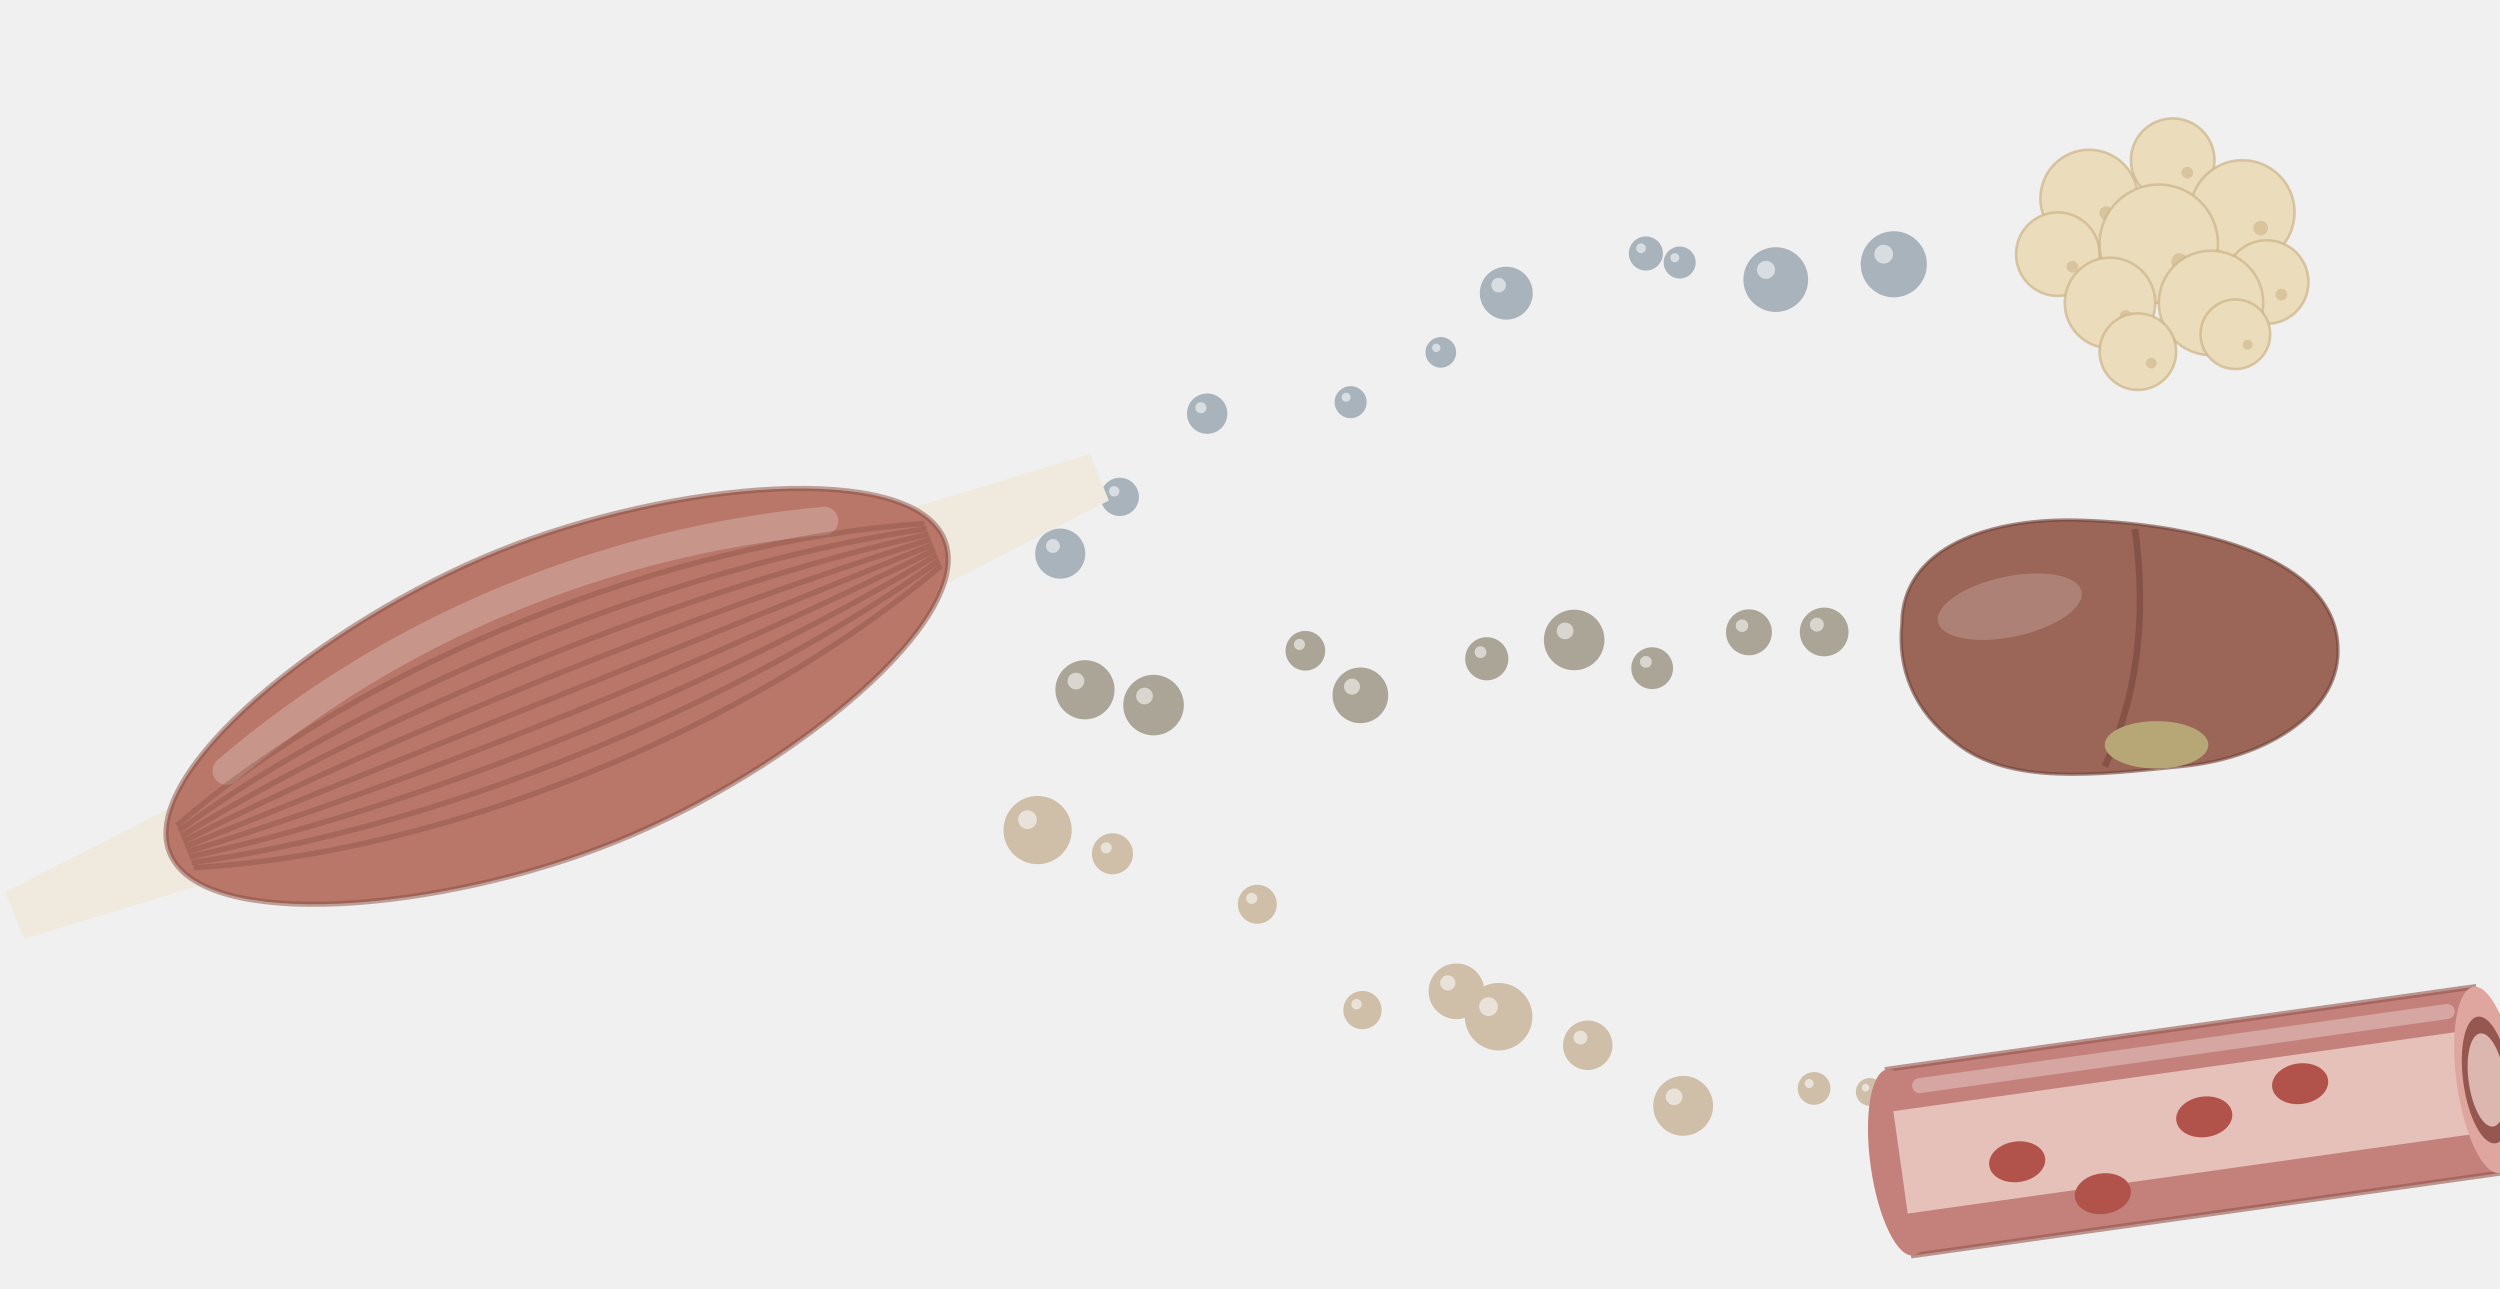
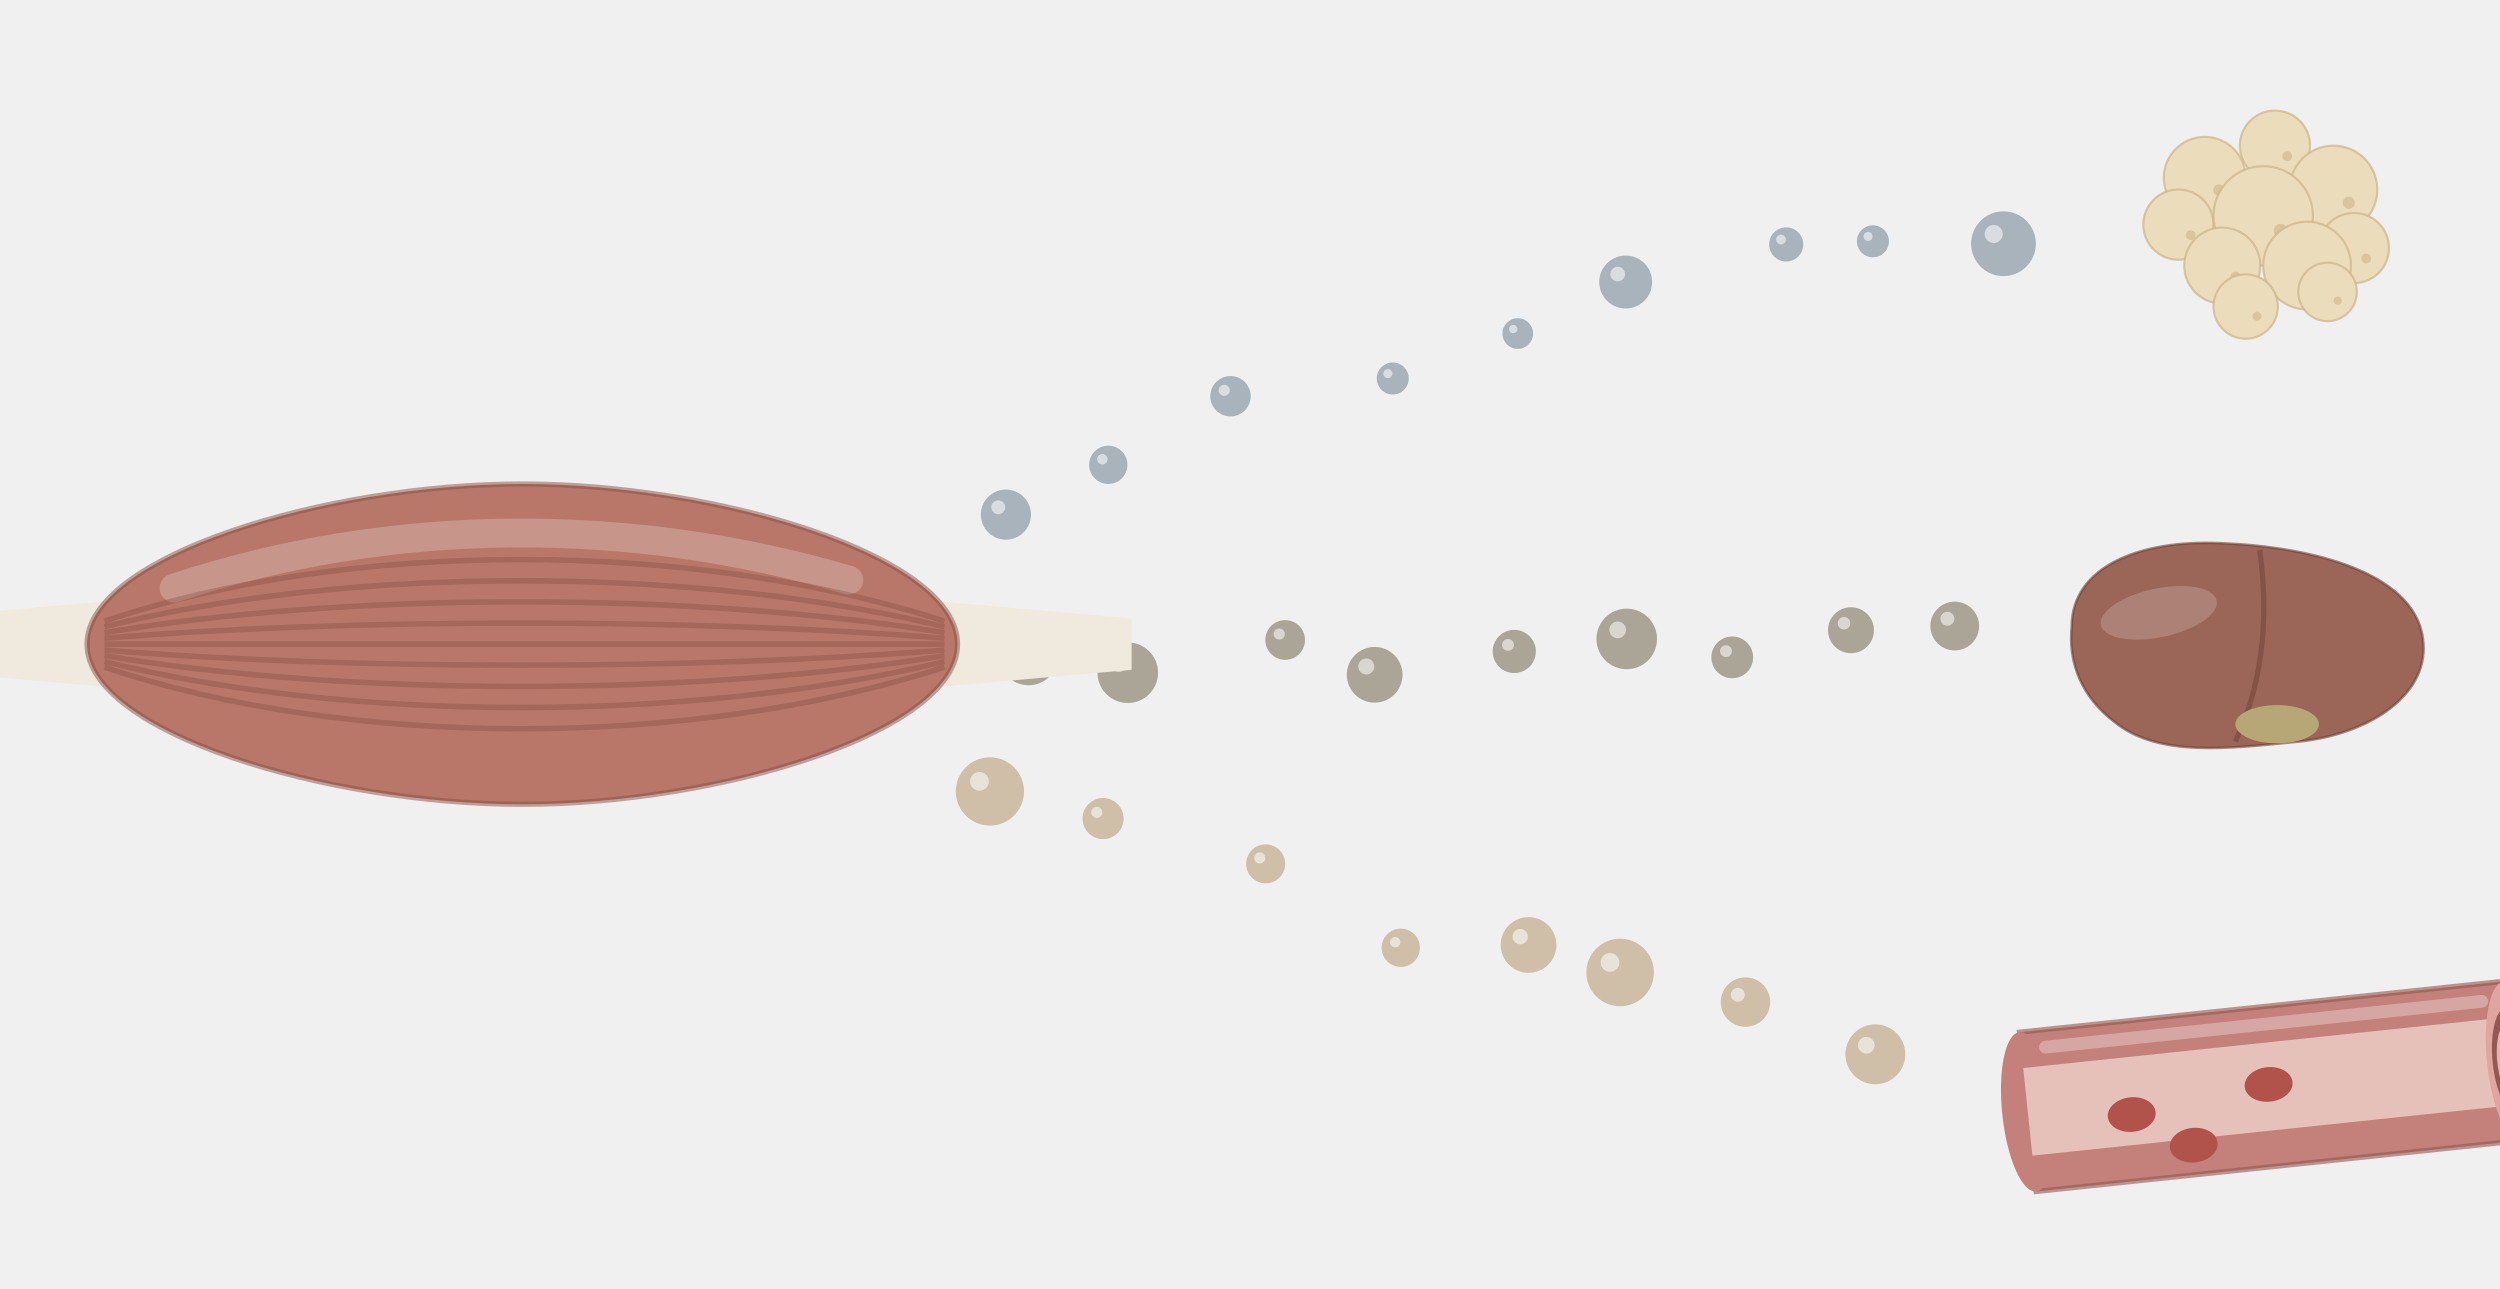
<svg xmlns="http://www.w3.org/2000/svg" viewBox="0 0 718 370" width="718" height="370">
  <defs>
    <linearGradient id="gMuscle" x1="0" y1="0" x2="0" y2="1">
      <stop offset="0" stop-color="#E0AE9F" />
      <stop offset="0.5" stop-color="#B9776A" />
      <stop offset="1" stop-color="#8A4F43" />
    </linearGradient>
    <linearGradient id="gMuted" x1="0" y1="0" x2="0" y2="1">
      <stop offset="0" stop-color="#DCC5B9" />
      <stop offset="0.5" stop-color="#CBAE9F" />
      <stop offset="1" stop-color="#A98B7D" />
    </linearGradient>
    <linearGradient id="gTendon" x1="0" y1="0" x2="1" y2="0">
      <stop offset="0" stop-color="#EFE9DE" />
      <stop offset="0.5" stop-color="#EFE9DE" />
      <stop offset="1" stop-color="#CFC5B4" />
    </linearGradient>
    <linearGradient id="gVessel" x1="0" y1="0" x2="0" y2="1">
      <stop offset="0" stop-color="#DEA69E" />
      <stop offset="0.5" stop-color="#C4807A" />
      <stop offset="1" stop-color="#95574F" />
    </linearGradient>
    <linearGradient id="gSkin" x1="0" y1="0" x2="0" y2="1">
      <stop offset="0" stop-color="#F3EAE0" />
      <stop offset="0.5" stop-color="#EBDFD2" />
      <stop offset="1" stop-color="#CDB9A6" />
    </linearGradient>
    <radialGradient id="gFat" cx="0.35" cy="0.3" r="0.8">
      <stop offset="0" stop-color="#F7EEDA" />
      <stop offset="0.55" stop-color="#EBDCBB" />
      <stop offset="1" stop-color="#CDB48A" />
    </radialGradient>
    <radialGradient id="gLiver" cx="0.3" cy="0.25" r="0.8">
      <stop offset="0" stop-color="#BC8575" />
      <stop offset="0.55" stop-color="#9B6557" />
      <stop offset="1" stop-color="#6E4036" />
    </radialGradient>
    <radialGradient id="gBrain" cx="0.35" cy="0.25" r="0.8">
      <stop offset="0" stop-color="#EDD9D0" />
      <stop offset="0.55" stop-color="#D9BBB0" />
      <stop offset="1" stop-color="#B38E85" />
    </radialGradient>
    <radialGradient id="gLumen" cx="0.5" cy="0.5" r="0.8">
      <stop offset="0" stop-color="#E9C8C0" />
      <stop offset="0.55" stop-color="#95574F" />
      <stop offset="1" stop-color="#95574F" />
    </radialGradient>
    <radialGradient id="gRbc" cx="0.4" cy="0.4" r="0.8">
      <stop offset="0" stop-color="#D27B72" />
      <stop offset="0.55" stop-color="#B2534B" />
      <stop offset="1" stop-color="#B2534B" />
    </radialGradient>
    <radialGradient id="gMito" cx="0.35" cy="0.3" r="0.8">
      <stop offset="0" stop-color="#E8CFBF" />
      <stop offset="0.55" stop-color="#CDA893" />
      <stop offset="1" stop-color="#8E5A4C" />
    </radialGradient>
    <radialGradient id="gMol1" cx="0.35" cy="0.3" r="0.8">
      <stop offset="0" stop-color="#F4F1EB" />
      <stop offset="0.55" stop-color="#A9B3BC" />
      <stop offset="1" stop-color="#7F8B95" />
    </radialGradient>
    <radialGradient id="gMol2" cx="0.35" cy="0.3" r="0.8">
      <stop offset="0" stop-color="#F4F1EB" />
      <stop offset="0.55" stop-color="#ABA597" />
      <stop offset="1" stop-color="#827C70" />
    </radialGradient>
    <radialGradient id="gMol3" cx="0.35" cy="0.3" r="0.8">
      <stop offset="0" stop-color="#F4F1EB" />
      <stop offset="0.55" stop-color="#CFBEA8" />
      <stop offset="1" stop-color="#A28F77" />
    </radialGradient>
    <radialGradient id="gSat" cx="0.35" cy="0.3" r="0.8">
      <stop offset="0" stop-color="#D8CFE0" />
      <stop offset="0.55" stop-color="#9C8FA8" />
      <stop offset="1" stop-color="#6F6380" />
    </radialGradient>
    <filter id="shadow" x="-20%" y="-20%" width="140%" height="160%">
      <feDropShadow dx="0" dy="10" stdDeviation="10" flood-color="#362D28" flood-opacity="0.14" />
    </filter>
    <filter id="soft" x="-20%" y="-20%" width="140%" height="160%">
      <feDropShadow dx="0" dy="4" stdDeviation="4" flood-color="#362D28" flood-opacity="0.10" />
    </filter>
  </defs>
  <g>
-     <circle cx="304.5" cy="159.0" r="7.2" fill="#A9B3BC" />
-     <circle cx="302.4" cy="156.8" r="2.0" fill="#fff" opacity="0.55" />
-     <circle cx="321.6" cy="142.7" r="5.5" fill="#A9B3BC" />
-     <circle cx="320.0" cy="141.1" r="1.5" fill="#fff" opacity="0.55" />
-     <circle cx="346.7" cy="118.8" r="5.8" fill="#A9B3BC" />
-     <circle cx="344.9" cy="117.1" r="1.6" fill="#fff" opacity="0.55" />
-     <circle cx="387.9" cy="115.5" r="4.6" fill="#A9B3BC" />
-     <circle cx="386.6" cy="114.1" r="1.3" fill="#fff" opacity="0.55" />
-     <circle cx="413.8" cy="101.2" r="4.4" fill="#A9B3BC" />
-     <circle cx="412.5" cy="99.9" r="1.2" fill="#fff" opacity="0.55" />
-     <circle cx="432.6" cy="84.2" r="7.6" fill="#A9B3BC" />
-     <circle cx="430.4" cy="81.9" r="2.1" fill="#fff" opacity="0.55" />
-     <circle cx="472.7" cy="72.8" r="4.9" fill="#A9B3BC" />
-     <circle cx="471.3" cy="71.3" r="1.4" fill="#fff" opacity="0.55" />
-     <circle cx="482.4" cy="75.4" r="4.6" fill="#A9B3BC" />
-     <circle cx="481.0" cy="74.0" r="1.3" fill="#fff" opacity="0.55" />
-     <circle cx="510.0" cy="80.3" r="9.3" fill="#A9B3BC" />
-     <circle cx="507.2" cy="77.5" r="2.6" fill="#fff" opacity="0.55" />
-     <circle cx="543.9" cy="75.9" r="9.5" fill="#A9B3BC" />
-     <circle cx="541.0" cy="73.0" r="2.7" fill="#fff" opacity="0.55" />
+     <circle cx="288.9" cy="147.8" r="7.2" fill="#A9B3BC" />
+     <circle cx="286.7" cy="145.7" r="2.0" fill="#fff" opacity="0.55" />
+     <circle cx="318.3" cy="133.5" r="5.5" fill="#A9B3BC" />
+     <circle cx="316.6" cy="131.9" r="1.5" fill="#fff" opacity="0.55" />
+     <circle cx="353.4" cy="113.8" r="5.8" fill="#A9B3BC" />
+     <circle cx="351.6" cy="112.1" r="1.6" fill="#fff" opacity="0.55" />
+     <circle cx="400.0" cy="108.7" r="4.6" fill="#A9B3BC" />
+     <circle cx="398.6" cy="107.3" r="1.3" fill="#fff" opacity="0.55" />
+     <circle cx="435.9" cy="95.8" r="4.4" fill="#A9B3BC" />
+     <circle cx="434.6" cy="94.5" r="1.2" fill="#fff" opacity="0.55" />
+     <circle cx="466.9" cy="81.0" r="7.6" fill="#A9B3BC" />
+     <circle cx="464.6" cy="78.7" r="2.1" fill="#fff" opacity="0.55" />
+     <circle cx="513.0" cy="70.2" r="4.9" fill="#A9B3BC" />
+     <circle cx="511.5" cy="68.8" r="1.4" fill="#fff" opacity="0.55" />
+     <circle cx="537.9" cy="69.3" r="4.6" fill="#A9B3BC" />
+     <circle cx="536.5" cy="67.9" r="1.3" fill="#fff" opacity="0.55" />
+     <circle cx="575.4" cy="70.0" r="9.3" fill="#A9B3BC" />
+     <circle cx="572.6" cy="67.2" r="2.6" fill="#fff" opacity="0.55" />
  </g>
  <g>
-     <circle cx="311.6" cy="198.1" r="8.5" fill="#ABA597" />
-     <circle cx="309.0" cy="195.6" r="2.4" fill="#fff" opacity="0.55" />
-     <circle cx="331.3" cy="202.5" r="8.7" fill="#ABA597" />
-     <circle cx="328.7" cy="199.9" r="2.4" fill="#fff" opacity="0.55" />
-     <circle cx="374.9" cy="186.9" r="5.7" fill="#ABA597" />
-     <circle cx="373.2" cy="185.1" r="1.6" fill="#fff" opacity="0.55" />
-     <circle cx="390.7" cy="199.7" r="8.0" fill="#ABA597" />
-     <circle cx="388.3" cy="197.2" r="2.3" fill="#fff" opacity="0.55" />
-     <circle cx="427.0" cy="189.2" r="6.2" fill="#ABA597" />
-     <circle cx="425.2" cy="187.3" r="1.7" fill="#fff" opacity="0.55" />
-     <circle cx="452.1" cy="183.8" r="8.7" fill="#ABA597" />
-     <circle cx="449.5" cy="181.2" r="2.4" fill="#fff" opacity="0.55" />
-     <circle cx="474.5" cy="191.9" r="6.0" fill="#ABA597" />
-     <circle cx="472.7" cy="190.1" r="1.7" fill="#fff" opacity="0.55" />
-     <circle cx="502.3" cy="181.6" r="6.6" fill="#ABA597" />
-     <circle cx="500.3" cy="179.7" r="1.8" fill="#fff" opacity="0.55" />
-     <circle cx="523.9" cy="181.5" r="7.0" fill="#ABA597" />
-     <circle cx="521.8" cy="179.4" r="2.0" fill="#fff" opacity="0.55" />
+     <circle cx="295.4" cy="188.3" r="8.5" fill="#ABA597" />
+     <circle cx="292.9" cy="185.8" r="2.4" fill="#fff" opacity="0.55" />
+     <circle cx="323.9" cy="193.2" r="8.7" fill="#ABA597" />
+     <circle cx="321.3" cy="190.6" r="2.4" fill="#fff" opacity="0.55" />
+     <circle cx="369.1" cy="183.8" r="5.7" fill="#ABA597" />
+     <circle cx="367.4" cy="182.1" r="1.6" fill="#fff" opacity="0.55" />
+     <circle cx="394.8" cy="193.8" r="8.0" fill="#ABA597" />
+     <circle cx="392.4" cy="191.4" r="2.3" fill="#fff" opacity="0.55" />
+     <circle cx="434.9" cy="187.1" r="6.2" fill="#ABA597" />
+     <circle cx="433.1" cy="185.2" r="1.7" fill="#fff" opacity="0.55" />
+     <circle cx="467.2" cy="183.5" r="8.7" fill="#ABA597" />
+     <circle cx="464.6" cy="180.9" r="2.4" fill="#fff" opacity="0.55" />
+     <circle cx="497.5" cy="188.8" r="6.0" fill="#ABA597" />
+     <circle cx="495.7" cy="187.0" r="1.7" fill="#fff" opacity="0.55" />
+     <circle cx="531.6" cy="181.0" r="6.6" fill="#ABA597" />
+     <circle cx="529.6" cy="179.0" r="1.8" fill="#fff" opacity="0.55" />
+     <circle cx="561.4" cy="179.8" r="7.0" fill="#ABA597" />
+     <circle cx="559.3" cy="177.7" r="2.0" fill="#fff" opacity="0.55" />
  </g>
  <g>
-     <circle cx="298.0" cy="238.4" r="9.8" fill="#CFBEA8" />
-     <circle cx="295.1" cy="235.4" r="2.7" fill="#fff" opacity="0.55" />
-     <circle cx="319.5" cy="245.2" r="5.9" fill="#CFBEA8" />
-     <circle cx="317.7" cy="243.5" r="1.6" fill="#fff" opacity="0.55" />
-     <circle cx="361.1" cy="259.7" r="5.6" fill="#CFBEA8" />
-     <circle cx="359.5" cy="258.0" r="1.6" fill="#fff" opacity="0.55" />
-     <circle cx="391.3" cy="290.1" r="5.5" fill="#CFBEA8" />
-     <circle cx="389.6" cy="288.4" r="1.5" fill="#fff" opacity="0.55" />
-     <circle cx="418.3" cy="284.7" r="8.0" fill="#CFBEA8" />
-     <circle cx="415.8" cy="282.3" r="2.2" fill="#fff" opacity="0.55" />
-     <circle cx="430.4" cy="292.0" r="9.7" fill="#CFBEA8" />
-     <circle cx="427.5" cy="289.1" r="2.7" fill="#fff" opacity="0.55" />
-     <circle cx="456.0" cy="300.2" r="7.1" fill="#CFBEA8" />
-     <circle cx="453.9" cy="298.0" r="2.0" fill="#fff" opacity="0.55" />
-     <circle cx="483.4" cy="317.6" r="8.6" fill="#CFBEA8" />
-     <circle cx="480.8" cy="315.0" r="2.4" fill="#fff" opacity="0.55" />
-     <circle cx="521.0" cy="312.6" r="4.7" fill="#CFBEA8" />
-     <circle cx="519.6" cy="311.2" r="1.3" fill="#fff" opacity="0.55" />
-     <circle cx="537.0" cy="313.6" r="4.0" fill="#CFBEA8" />
-     <circle cx="535.8" cy="312.4" r="1.1" fill="#fff" opacity="0.55" />
-   </g>
-   <g transform="translate(620 70) rotate(0) scale(1)">
-     <g transform="scale(0.5)">
+     <circle cx="284.3" cy="227.3" r="9.8" fill="#CFBEA8" />
+     <circle cx="281.3" cy="224.4" r="2.7" fill="#fff" opacity="0.55" />
+     <circle cx="316.8" cy="235.1" r="5.9" fill="#CFBEA8" />
+     <circle cx="315.0" cy="233.3" r="1.6" fill="#fff" opacity="0.55" />
+     <circle cx="363.5" cy="248.1" r="5.6" fill="#CFBEA8" />
+     <circle cx="361.8" cy="246.4" r="1.6" fill="#fff" opacity="0.55" />
+     <circle cx="402.3" cy="272.2" r="5.5" fill="#CFBEA8" />
+     <circle cx="400.7" cy="270.6" r="1.5" fill="#fff" opacity="0.55" />
+     <circle cx="439.0" cy="271.4" r="8.0" fill="#CFBEA8" />
+     <circle cx="436.6" cy="269.0" r="2.2" fill="#fff" opacity="0.55" />
+     <circle cx="465.3" cy="279.3" r="9.7" fill="#CFBEA8" />
+     <circle cx="462.4" cy="276.4" r="2.7" fill="#fff" opacity="0.55" />
+     <circle cx="501.3" cy="287.8" r="7.1" fill="#CFBEA8" />
+     <circle cx="499.1" cy="285.7" r="2.0" fill="#fff" opacity="0.55" />
+     <circle cx="538.6" cy="302.8" r="8.6" fill="#CFBEA8" />
+     <circle cx="536.0" cy="300.2" r="2.4" fill="#fff" opacity="0.55" />
+     <circle cx="583.1" cy="302.1" r="4.7" fill="#CFBEA8" />
+     <circle cx="581.7" cy="300.7" r="1.3" fill="#fff" opacity="0.55" />
+   </g>
+   <g transform="translate(650 62) rotate(0) scale(1)">
+     <g transform="scale(0.42)">
      <circle cx="8" cy="-48" r="24" fill="#EBDCBB" stroke="#CDB48A" stroke-opacity="0.7" stroke-width="1.5" />
      <circle cx="16.4" cy="-40.8" r="3.36" fill="#CDB48A" opacity="0.6" />
      <circle cx="-40" cy="-26" r="28" fill="#EBDCBB" stroke="#CDB48A" stroke-opacity="0.7" stroke-width="1.5" />
      <circle cx="-30.2" cy="-17.6" r="3.92" fill="#CDB48A" opacity="0.6" />
      <circle cx="48" cy="-18" r="30" fill="#EBDCBB" stroke="#CDB48A" stroke-opacity="0.7" stroke-width="1.5" />
      <circle cx="58.5" cy="-9" r="4.2" fill="#CDB48A" opacity="0.6" />
      <circle cx="-58" cy="6" r="24" fill="#EBDCBB" stroke="#CDB48A" stroke-opacity="0.7" stroke-width="1.5" />
      <circle cx="-49.6" cy="13.2" r="3.36" fill="#CDB48A" opacity="0.6" />
      <circle cx="62" cy="22" r="24" fill="#EBDCBB" stroke="#CDB48A" stroke-opacity="0.7" stroke-width="1.5" />
      <circle cx="70.4" cy="29.2" r="3.36" fill="#CDB48A" opacity="0.6" />
      <circle cx="0" cy="0" r="34" fill="#EBDCBB" stroke="#CDB48A" stroke-opacity="0.7" stroke-width="1.5" />
      <circle cx="11.9" cy="10.2" r="4.76" fill="#CDB48A" opacity="0.6" />
      <circle cx="-28" cy="34" r="26" fill="#EBDCBB" stroke="#CDB48A" stroke-opacity="0.7" stroke-width="1.5" />
      <circle cx="-18.9" cy="41.8" r="3.64" fill="#CDB48A" opacity="0.6" />
      <circle cx="30" cy="34" r="30" fill="#EBDCBB" stroke="#CDB48A" stroke-opacity="0.7" stroke-width="1.5" />
      <circle cx="40.5" cy="43" r="4.2" fill="#CDB48A" opacity="0.6" />
      <circle cx="-12" cy="62" r="22" fill="#EBDCBB" stroke="#CDB48A" stroke-opacity="0.7" stroke-width="1.5" />
      <circle cx="-4.3" cy="68.6" r="3.08" fill="#CDB48A" opacity="0.6" />
      <circle cx="44" cy="52" r="20" fill="#EBDCBB" stroke="#CDB48A" stroke-opacity="0.7" stroke-width="1.5" />
      <circle cx="51" cy="58" r="2.8" fill="#CDB48A" opacity="0.6" />
    </g>
  </g>
-   <g transform="translate(540 142) rotate(0) scale(0.62)">
+   <g transform="translate(590 150) rotate(0) scale(0.5)">
    <g>
      <path d="M10,60 C10,25 50,10 95,12 C150,14 210,30 212,70 C214,100 180,122 140,126 C100,130 60,135 35,115 C15,100 8,80 10,60 Z" fill="#9B6557" stroke="#6E4036" stroke-opacity="0.6" stroke-width="1.5" />
      <path d="M118,16 C124,60 118,96 104,126" fill="none" stroke="#6E4036" stroke-opacity="0.5" stroke-width="3" />
      <ellipse cx="60" cy="52" rx="34" ry="14" fill="#fff" opacity="0.18" transform="rotate(-12 60 52)" />
      <ellipse cx="128" cy="116" rx="24" ry="11" fill="#B7A676" />
    </g>
  </g>
-   <g transform="translate(630 322) rotate(-8) scale(1)">
+   <g transform="translate(652 312) rotate(-6) scale(1)">
    <g>
-       <path d="M-85,-27 L85,-27 L85,27 L-85,27 Z" fill="#C4807A" stroke="#95574F" stroke-opacity="0.6" stroke-width="1.5" />
-       <ellipse cx="-85" cy="0" rx="8.64" ry="27" fill="#C4807A" />
-       <path d="M-85,-14.85 L85,-14.85 L85,14.85 L-85,14.85 Z" fill="#E9C8C0" opacity="0.9" />
-       <g transform="translate(-51.8 4.5)">
-         <ellipse rx="8.1" ry="5.832" fill="#B2534B" />
-         <ellipse rx="3.645" ry="2.43" fill="#B2534B" opacity="0.8" />
+       <path d="M-70,-23 L70,-23 L70,23 L-70,23 Z" fill="#C4807A" stroke="#95574F" stroke-opacity="0.6" stroke-width="1.5" />
+       <ellipse cx="-70" cy="0" rx="7.36" ry="23" fill="#C4807A" />
+       <path d="M-70,-12.65 L70,-12.65 L70,12.65 L-70,12.65 Z" fill="#E9C8C0" opacity="0.9" />
+       <g transform="translate(-40.4 3.9)">
+         <ellipse rx="6.9" ry="4.968" fill="#B2534B" />
+         <ellipse rx="3.105" ry="2.07" fill="#B2534B" opacity="0.8" />
      </g>
-       <g transform="translate(3.2 -0.8)">
-         <ellipse rx="8.1" ry="5.832" fill="#B2534B" />
-         <ellipse rx="3.645" ry="2.43" fill="#B2534B" opacity="0.8" />
+       <g transform="translate(-0.4 -0.6)">
+         <ellipse rx="6.9" ry="4.968" fill="#B2534B" />
+         <ellipse rx="3.105" ry="2.07" fill="#B2534B" opacity="0.8" />
      </g>
-       <g transform="translate(-28.7 17.0)">
-         <ellipse rx="8.1" ry="5.832" fill="#B2534B" />
-         <ellipse rx="3.645" ry="2.43" fill="#B2534B" opacity="0.8" />
+       <g transform="translate(-23.6 14.5)">
+         <ellipse rx="6.9" ry="4.968" fill="#B2534B" />
+         <ellipse rx="3.105" ry="2.07" fill="#B2534B" opacity="0.8" />
      </g>
-       <g transform="translate(31.8 -6.4)">
-         <ellipse rx="8.1" ry="5.832" fill="#B2534B" />
-         <ellipse rx="3.645" ry="2.43" fill="#B2534B" opacity="0.8" />
-       </g>
-       <ellipse cx="85" cy="0" rx="8.64" ry="27" fill="#DEA69E" />
-       <ellipse cx="85" cy="0" rx="6.739" ry="18.36" fill="#95574F" />
-       <ellipse cx="85" cy="0" rx="5.184" ry="13.5" fill="#E9C8C0" opacity="0.85" />
-       <path d="M-76.5,-21.06 L76.5,-21.06" stroke="#fff" stroke-opacity="0.3" stroke-width="4.32" stroke-linecap="round" />
-     </g>
-   </g>
-   <g transform="translate(160 200) rotate(-22) scale(1)">
+       <ellipse cx="70" cy="0" rx="7.36" ry="23" fill="#DEA69E" />
+       <ellipse cx="70" cy="0" rx="5.741" ry="15.64" fill="#95574F" />
+       <ellipse cx="70" cy="0" rx="4.416" ry="11.5" fill="#E9C8C0" opacity="0.85" />
+       <path d="M-63,-17.94 L63,-17.94" stroke="#fff" stroke-opacity="0.3" stroke-width="3.68" stroke-linecap="round" />
+     </g>
+   </g>
+   <g transform="translate(150 185) rotate(0) scale(1)">
    <g>
-       <path d="M-108,-12.6 L-168,-7.2 L-168,7.2 L-108,12.6 Z" fill="#EFE9DE" />
-       <path d="M108,-12.6 L168,-7.2 L168,7.2 L108,12.6 Z" fill="#EFE9DE" />
-       <path d="M-120,0 C-120,-24.75 -54,-45 0,-45 C54,-45 120,-24.75 120,0 C120,24.75 54,45 0,45 C-54,45 -120,24.75 -120,0 Z" fill="#B9776A" stroke="#8A4F43" stroke-opacity="0.5" stroke-width="1.5" />
-       <path d="M-96,-15.75 C-36,-36 30,-36 90,-18" fill="none" stroke="#fff" stroke-opacity="0.22" stroke-width="8.1" stroke-linecap="round" />
-       <path d="M-115.2,-6.5 C-48,-29.5 46.56,-29.5 116.4,-6.5" fill="none" stroke="#7A4539" stroke-opacity="0.32" stroke-width="1.6" />
-       <path d="M-115.2,-4.9 C-48,-22.1 46.56,-22.1 116.4,-4.9" fill="none" stroke="#7A4539" stroke-opacity="0.32" stroke-width="1.6" />
-       <path d="M-115.2,-3.2 C-48,-14.8 46.56,-14.8 116.4,-3.2" fill="none" stroke="#7A4539" stroke-opacity="0.32" stroke-width="1.6" />
-       <path d="M-115.2,-1.6 C-48,-7.4 46.56,-7.4 116.4,-1.6" fill="none" stroke="#7A4539" stroke-opacity="0.32" stroke-width="1.6" />
-       <path d="M-115.2,0.0 C-48,0.0 46.56,0.0 116.4,0.0" fill="none" stroke="#7A4539" stroke-opacity="0.32" stroke-width="1.6" />
-       <path d="M-115.2,1.6 C-48,7.4 46.56,7.4 116.4,1.6" fill="none" stroke="#7A4539" stroke-opacity="0.32" stroke-width="1.6" />
-       <path d="M-115.2,3.2 C-48,14.8 46.56,14.8 116.4,3.2" fill="none" stroke="#7A4539" stroke-opacity="0.32" stroke-width="1.6" />
-       <path d="M-115.2,4.9 C-48,22.1 46.56,22.1 116.4,4.9" fill="none" stroke="#7A4539" stroke-opacity="0.32" stroke-width="1.6" />
-       <path d="M-115.2,6.5 C-48,29.5 46.56,29.5 116.4,6.5" fill="none" stroke="#7A4539" stroke-opacity="0.32" stroke-width="1.6" />
+       <path d="M-113,-12.88 L-175,-7.36 L-175,7.36 L-113,12.88 Z" fill="#EFE9DE" />
+       <path d="M113,-12.88 L175,-7.36 L175,7.36 L113,12.88 Z" fill="#EFE9DE" />
+       <path d="M-125,0 C-125,-25.3 -56.25,-46 0,-46 C56.25,-46 125,-25.3 125,0 C125,25.3 56.25,46 0,46 C-56.25,46 -125,25.3 -125,0 Z" fill="#B9776A" stroke="#8A4F43" stroke-opacity="0.5" stroke-width="1.5" />
+       <path d="M-100,-16.1 C-37.5,-36.8 31.25,-36.8 93.75,-18.4" fill="none" stroke="#fff" stroke-opacity="0.22" stroke-width="8.28" stroke-linecap="round" />
+       <path d="M-120,-6.6 C-50,-30.2 48.5,-30.2 121.25,-6.6" fill="none" stroke="#7A4539" stroke-opacity="0.32" stroke-width="1.6" />
+       <path d="M-120,-5.0 C-50,-22.6 48.5,-22.6 121.25,-5.0" fill="none" stroke="#7A4539" stroke-opacity="0.32" stroke-width="1.6" />
+       <path d="M-120,-3.3 C-50,-15.1 48.5,-15.1 121.25,-3.3" fill="none" stroke="#7A4539" stroke-opacity="0.32" stroke-width="1.6" />
+       <path d="M-120,-1.7 C-50,-7.5 48.5,-7.5 121.25,-1.7" fill="none" stroke="#7A4539" stroke-opacity="0.32" stroke-width="1.6" />
+       <path d="M-120,0.0 C-50,0.0 48.5,0.0 121.25,0.0" fill="none" stroke="#7A4539" stroke-opacity="0.32" stroke-width="1.6" />
+       <path d="M-120,1.7 C-50,7.5 48.5,7.5 121.25,1.7" fill="none" stroke="#7A4539" stroke-opacity="0.32" stroke-width="1.6" />
+       <path d="M-120,3.3 C-50,15.1 48.5,15.1 121.25,3.3" fill="none" stroke="#7A4539" stroke-opacity="0.32" stroke-width="1.6" />
+       <path d="M-120,5.0 C-50,22.6 48.5,22.6 121.25,5.0" fill="none" stroke="#7A4539" stroke-opacity="0.32" stroke-width="1.6" />
+       <path d="M-120,6.6 C-50,30.2 48.5,30.2 121.25,6.6" fill="none" stroke="#7A4539" stroke-opacity="0.32" stroke-width="1.6" />
    </g>
  </g>
</svg>
